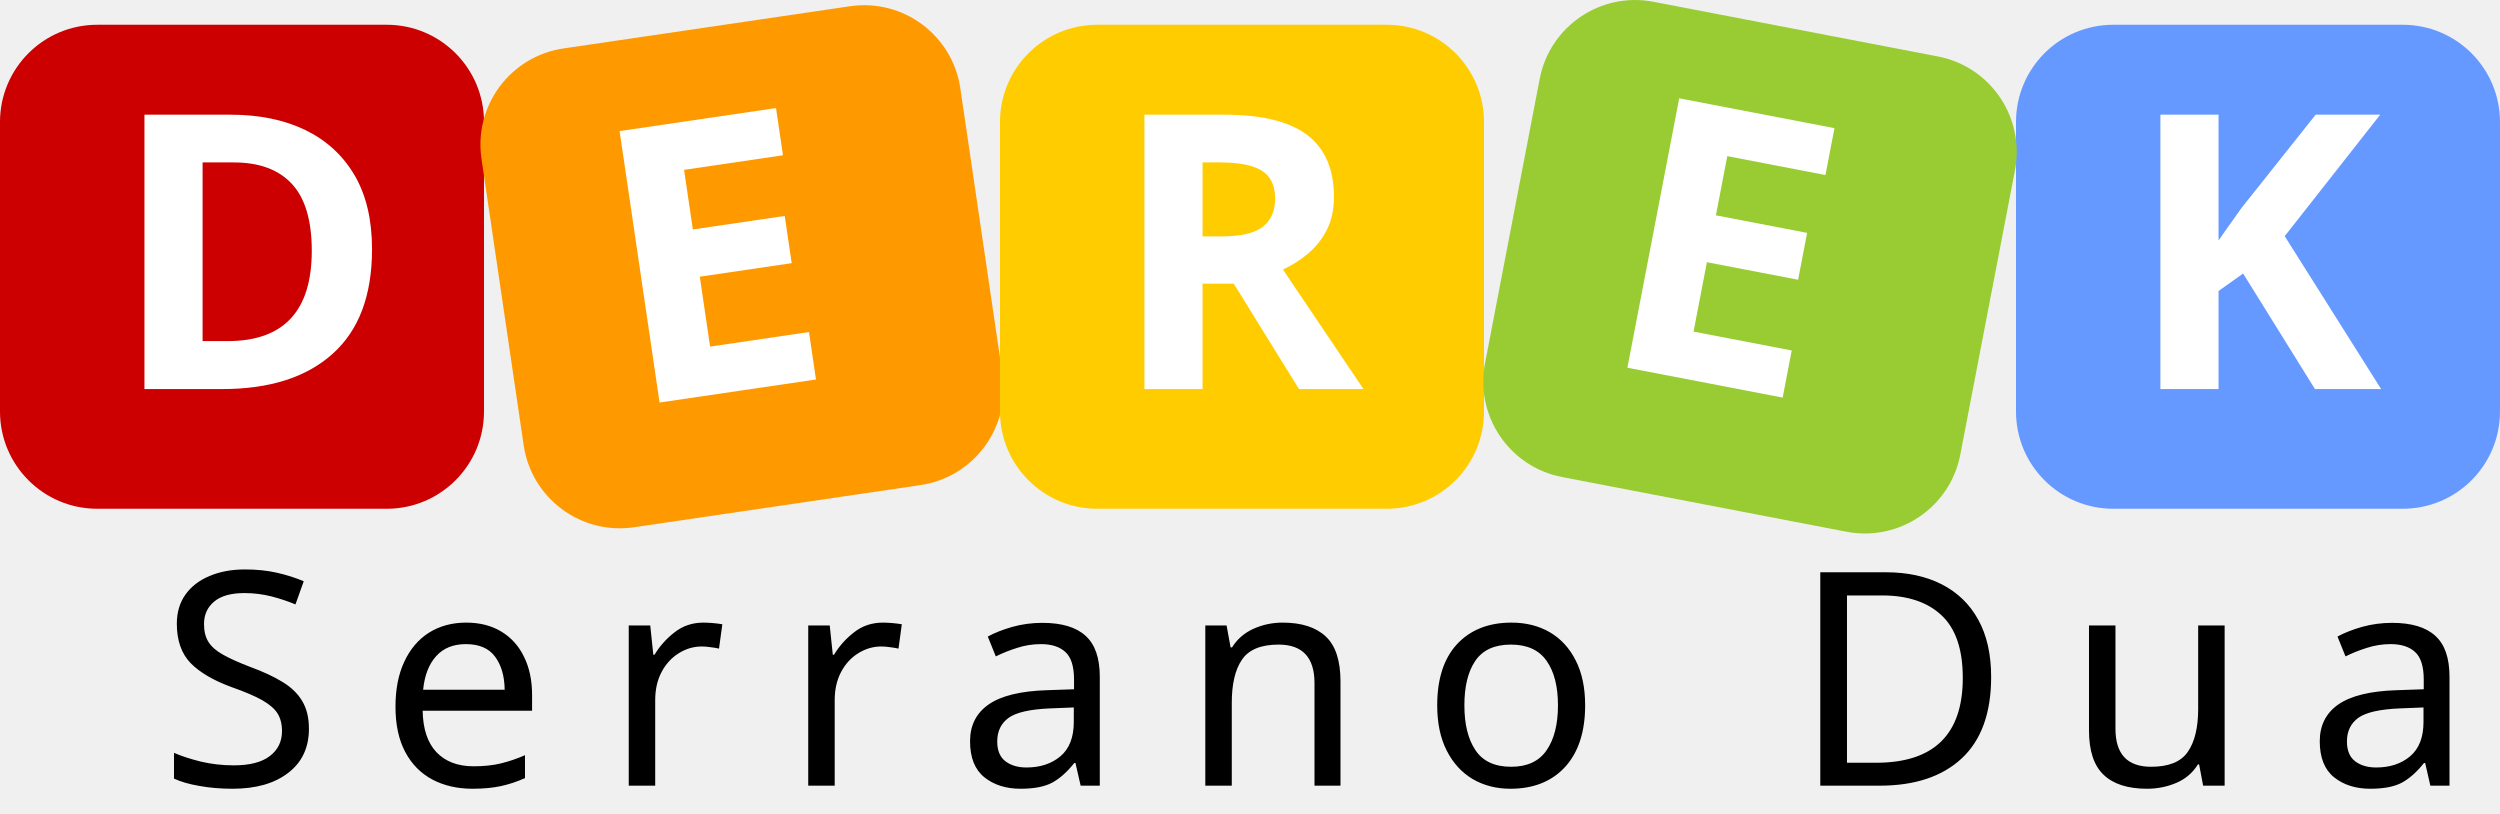
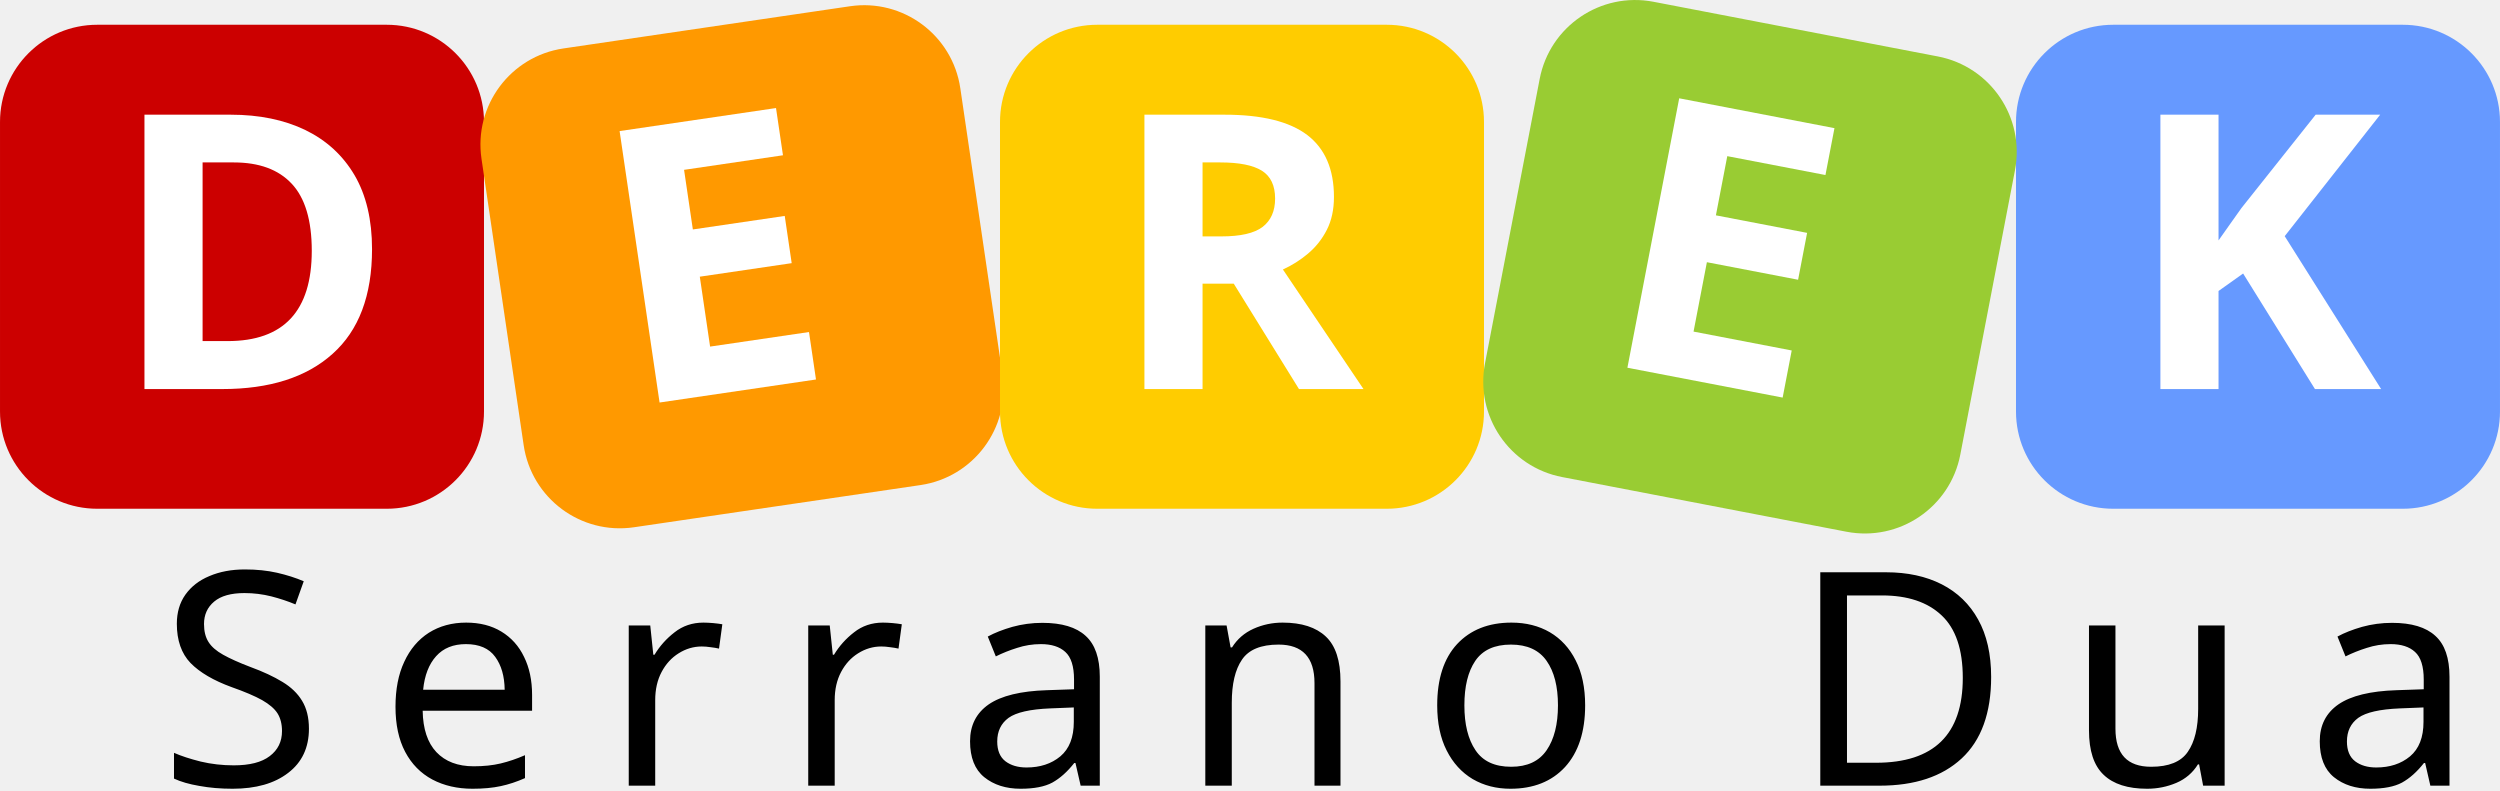
- <svg xmlns="http://www.w3.org/2000/svg" width="165.292mm" height="53.814mm" viewBox="0 0 165.292 53.814" version="1.1" id="svg5">
+ <svg xmlns="http://www.w3.org/2000/svg" width="109.92mm" height="34.749mm" viewBox="0 0 165.292 52.254" version="1.1" id="svg5">
  <defs id="defs2" />
  <g id="layer1" transform="translate(0,-98.66293)">
    <g id="g403">
      <rect style="fill:#cc0000;stroke-width:0.293" id="rect61" width="32" height="32" x="0" y="100.3" ry="6.427" />
      <text xml:space="preserve" style="font-style:normal;font-variant:normal;font-weight:bold;font-stretch:normal;font-size:25.4px;line-height:1.25;font-family:Ubuntu;-inkscape-font-specification:'Ubuntu Bold';fill:#ffffff;stroke-width:0.265" x="7.268" y="124.389" id="text330">
        <tspan id="tspan328" style="font-style:normal;font-variant:normal;font-weight:bold;font-stretch:normal;font-size:25.4px;font-family:Ubuntu;-inkscape-font-specification:'Ubuntu Bold';fill:#ffffff;stroke-width:0.265" x="7.268" y="124.389">D</tspan>
      </text>
    </g>
    <g id="g408" transform="rotate(-8.37658,48.52917,109.0743)">
      <rect style="fill:#ff9900;stroke-width:0.293" id="rect398" width="32" height="32" x="32" y="100.3" ry="6.427" />
      <text xml:space="preserve" style="font-style:normal;font-variant:normal;font-weight:bold;font-stretch:normal;font-size:25.4px;line-height:1.25;font-family:Ubuntu;-inkscape-font-specification:'Ubuntu Bold';fill:#ffffff;stroke-width:0.265" x="39.018" y="124.389" id="text384">
        <tspan id="tspan382" style="font-style:normal;font-variant:normal;font-weight:bold;font-stretch:normal;font-size:25.4px;font-family:Ubuntu;-inkscape-font-specification:'Ubuntu Bold';fill:#ffffff;stroke-width:0.265" x="39.018" y="124.389">E</tspan>
      </text>
    </g>
    <g id="g421" transform="translate(-5.850046)">
      <rect style="fill:#ffcc00;stroke-width:0.293" id="rect270" width="32" height="32" x="71.967" y="100.3" ry="6.427" />
      <text xml:space="preserve" style="font-style:normal;font-variant:normal;font-weight:bold;font-stretch:normal;font-size:25.4px;line-height:1.25;font-family:Ubuntu;-inkscape-font-specification:'Ubuntu Bold';fill:#ffffff;stroke-width:0.265" x="79.235" y="124.389" id="text388">
        <tspan id="tspan386" style="font-style:normal;font-variant:normal;font-weight:bold;font-stretch:normal;font-size:25.4px;font-family:Ubuntu;-inkscape-font-specification:'Ubuntu Bold';fill:#ffffff;stroke-width:0.265" x="79.235" y="124.389">R</tspan>
      </text>
    </g>
    <g id="g442" transform="translate(-10.6415)">
      <rect style="fill:#6699ff;stroke-width:0.293" id="rect274" width="32" height="32" x="143.933" y="100.3" ry="6.427" />
      <text xml:space="preserve" style="font-style:normal;font-variant:normal;font-weight:bold;font-stretch:normal;font-size:25.4px;line-height:1.25;font-family:Ubuntu;-inkscape-font-specification:'Ubuntu Bold';fill:#ffffff;stroke-width:0.265" x="151.201" y="124.389" id="text396">
        <tspan id="tspan394" style="font-style:normal;font-variant:normal;font-weight:bold;font-stretch:normal;font-size:25.4px;font-family:Ubuntu;-inkscape-font-specification:'Ubuntu Bold';fill:#ffffff;stroke-width:0.265" x="151.201" y="124.389">K</tspan>
      </text>
    </g>
    <g id="g437" transform="rotate(10.88311,113.8521,135.7429)">
      <rect style="fill:#99cc33;stroke-width:0.293" id="rect423" width="32" height="32" x="96" y="100.3" ry="6.427" />
      <text xml:space="preserve" style="font-style:normal;font-variant:normal;font-weight:bold;font-stretch:normal;font-size:25.4px;line-height:1.25;font-family:Ubuntu;-inkscape-font-specification:'Ubuntu Bold';fill:#ffffff;stroke-width:0.265" x="103.018" y="124.389" id="text427">
        <tspan id="tspan425" style="font-style:normal;font-variant:normal;font-weight:bold;font-stretch:normal;font-size:25.4px;font-family:Ubuntu;-inkscape-font-specification:'Ubuntu Bold';fill:#ffffff;stroke-width:0.265" x="103.018" y="124.389">E</tspan>
      </text>
    </g>
    <text xml:space="preserve" style="font-size:19.756px;line-height:1.25;font-family:sans-serif;letter-spacing:3.704px;stroke-width:0.265" x="10.505" y="150.607" id="text486">
      <tspan id="tspan484" style="font-style:normal;font-variant:normal;font-weight:normal;font-stretch:normal;font-size:19.756px;font-family:Leafy;-inkscape-font-specification:Leafy;stroke-width:0.265" x="10.505" y="150.607">Serrano Duarte</tspan>
    </text>
  </g>
</svg>
